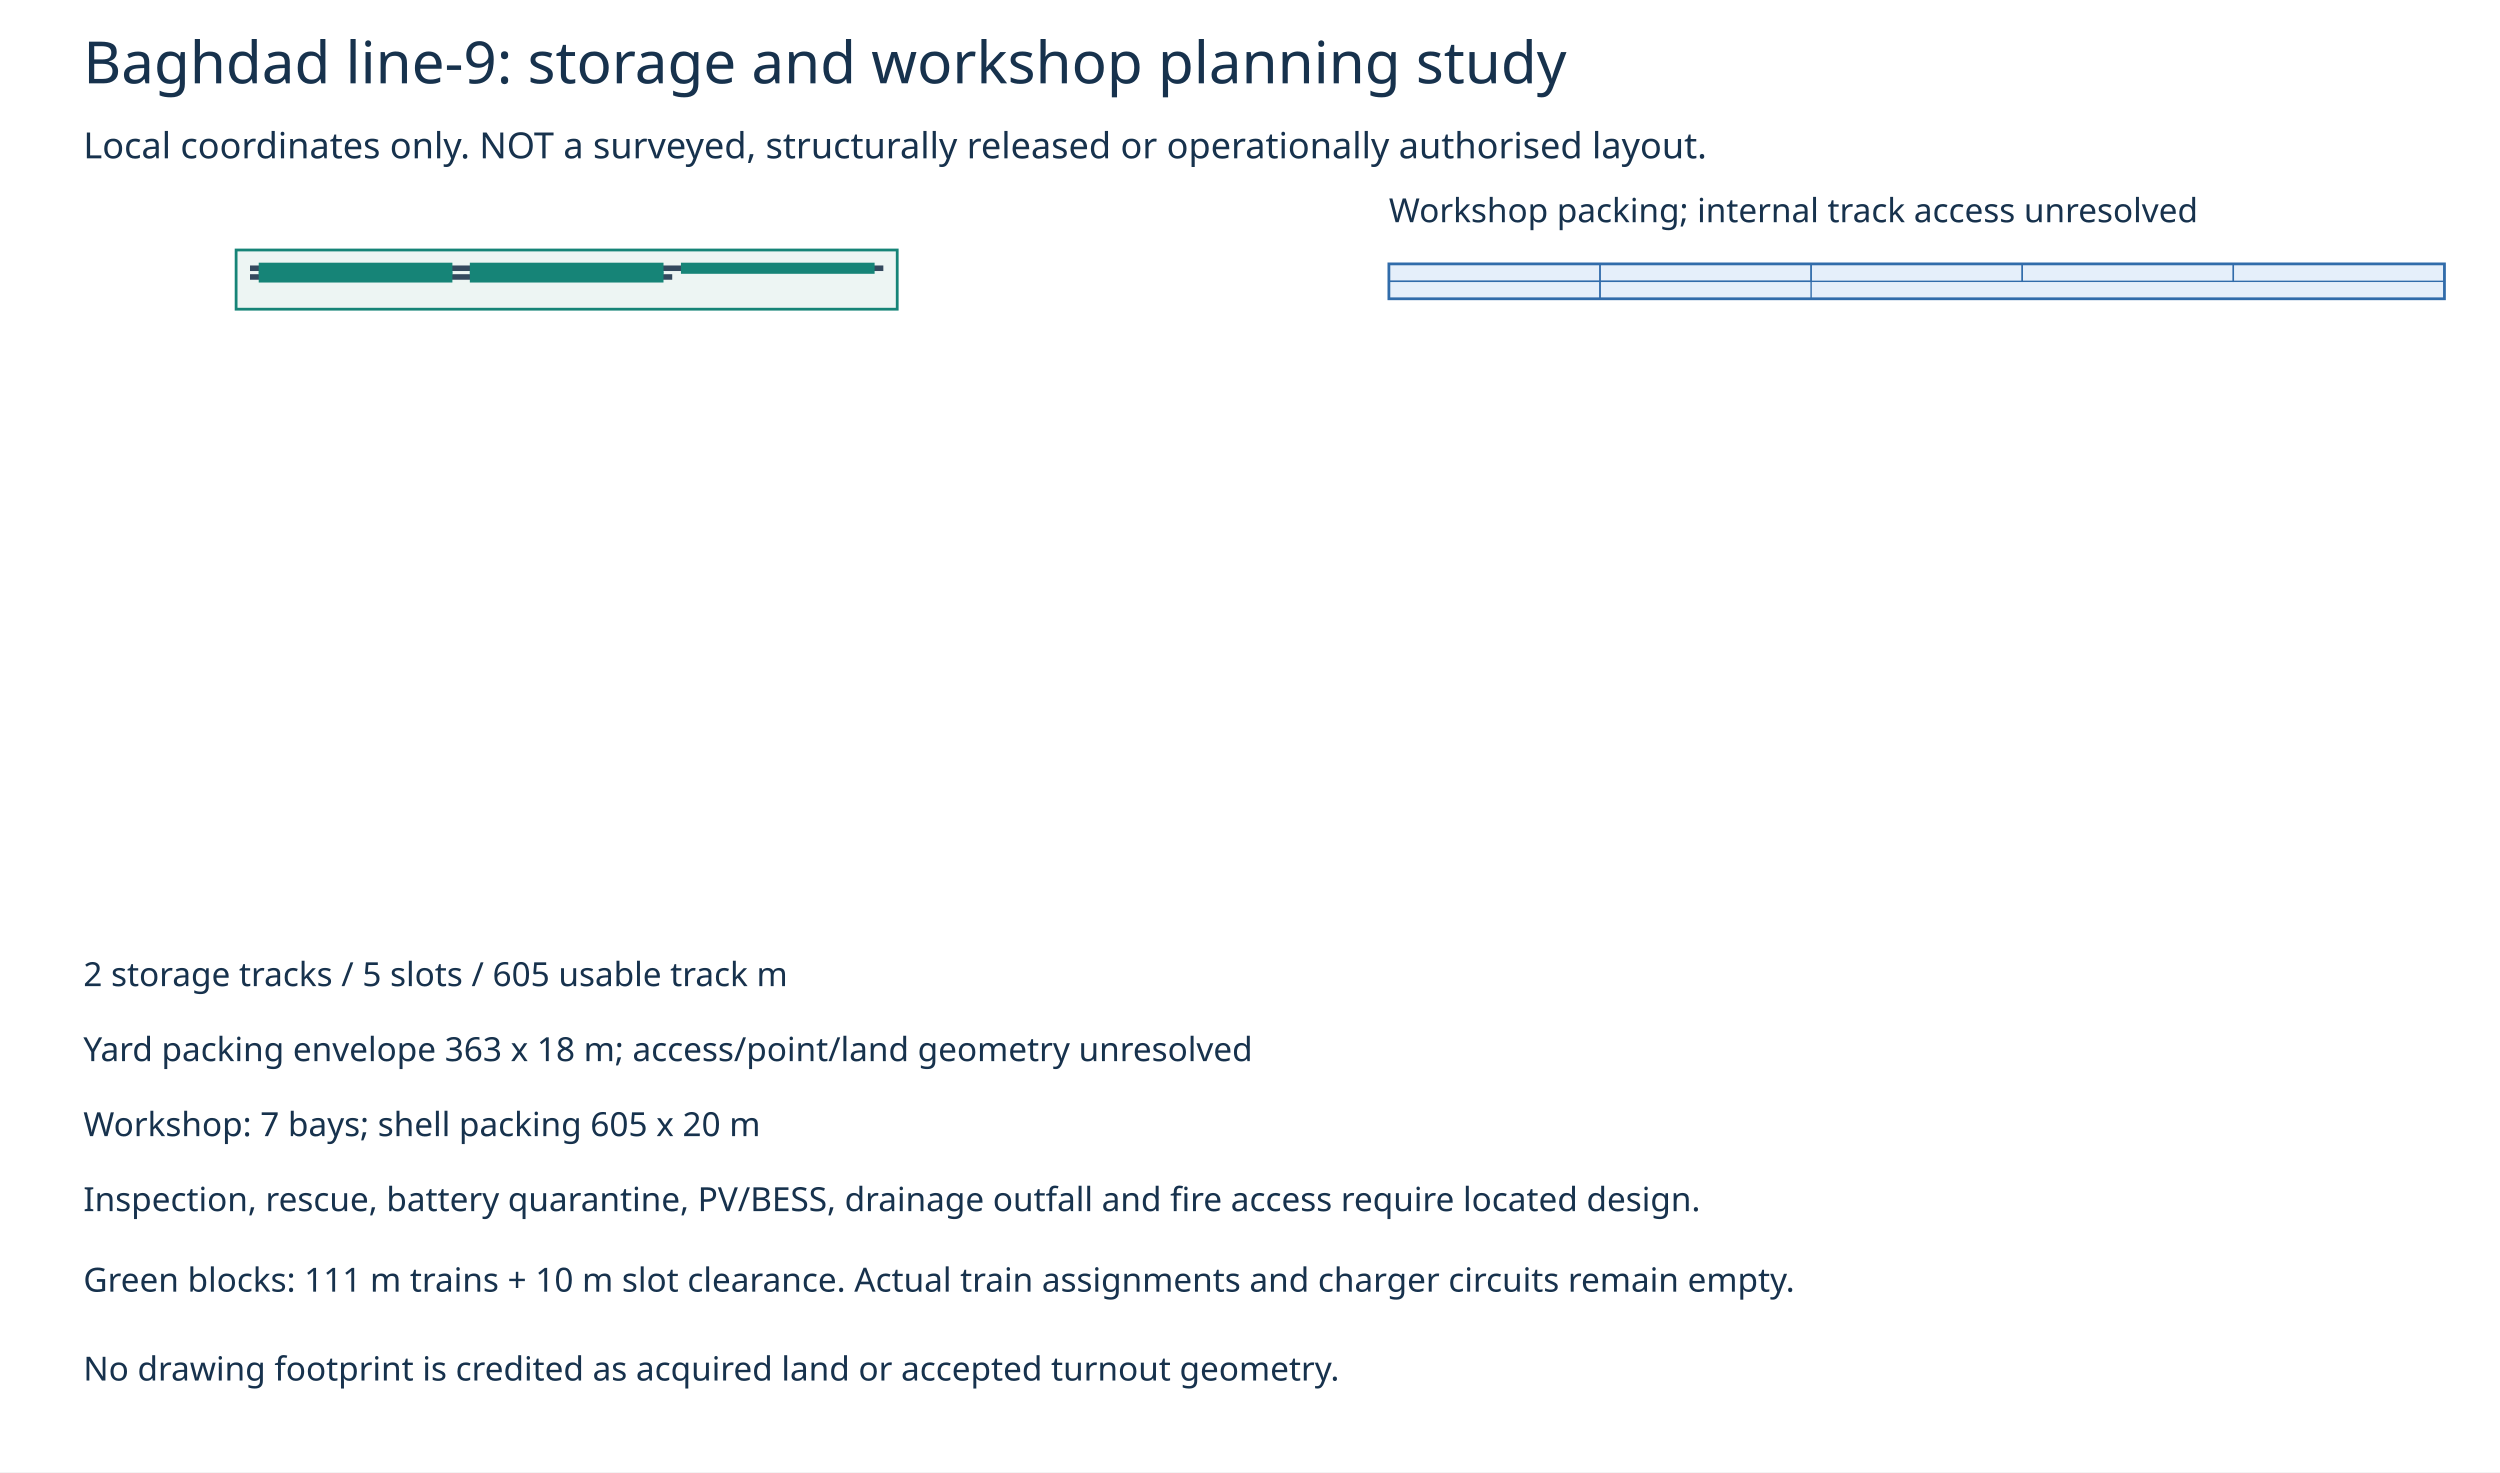
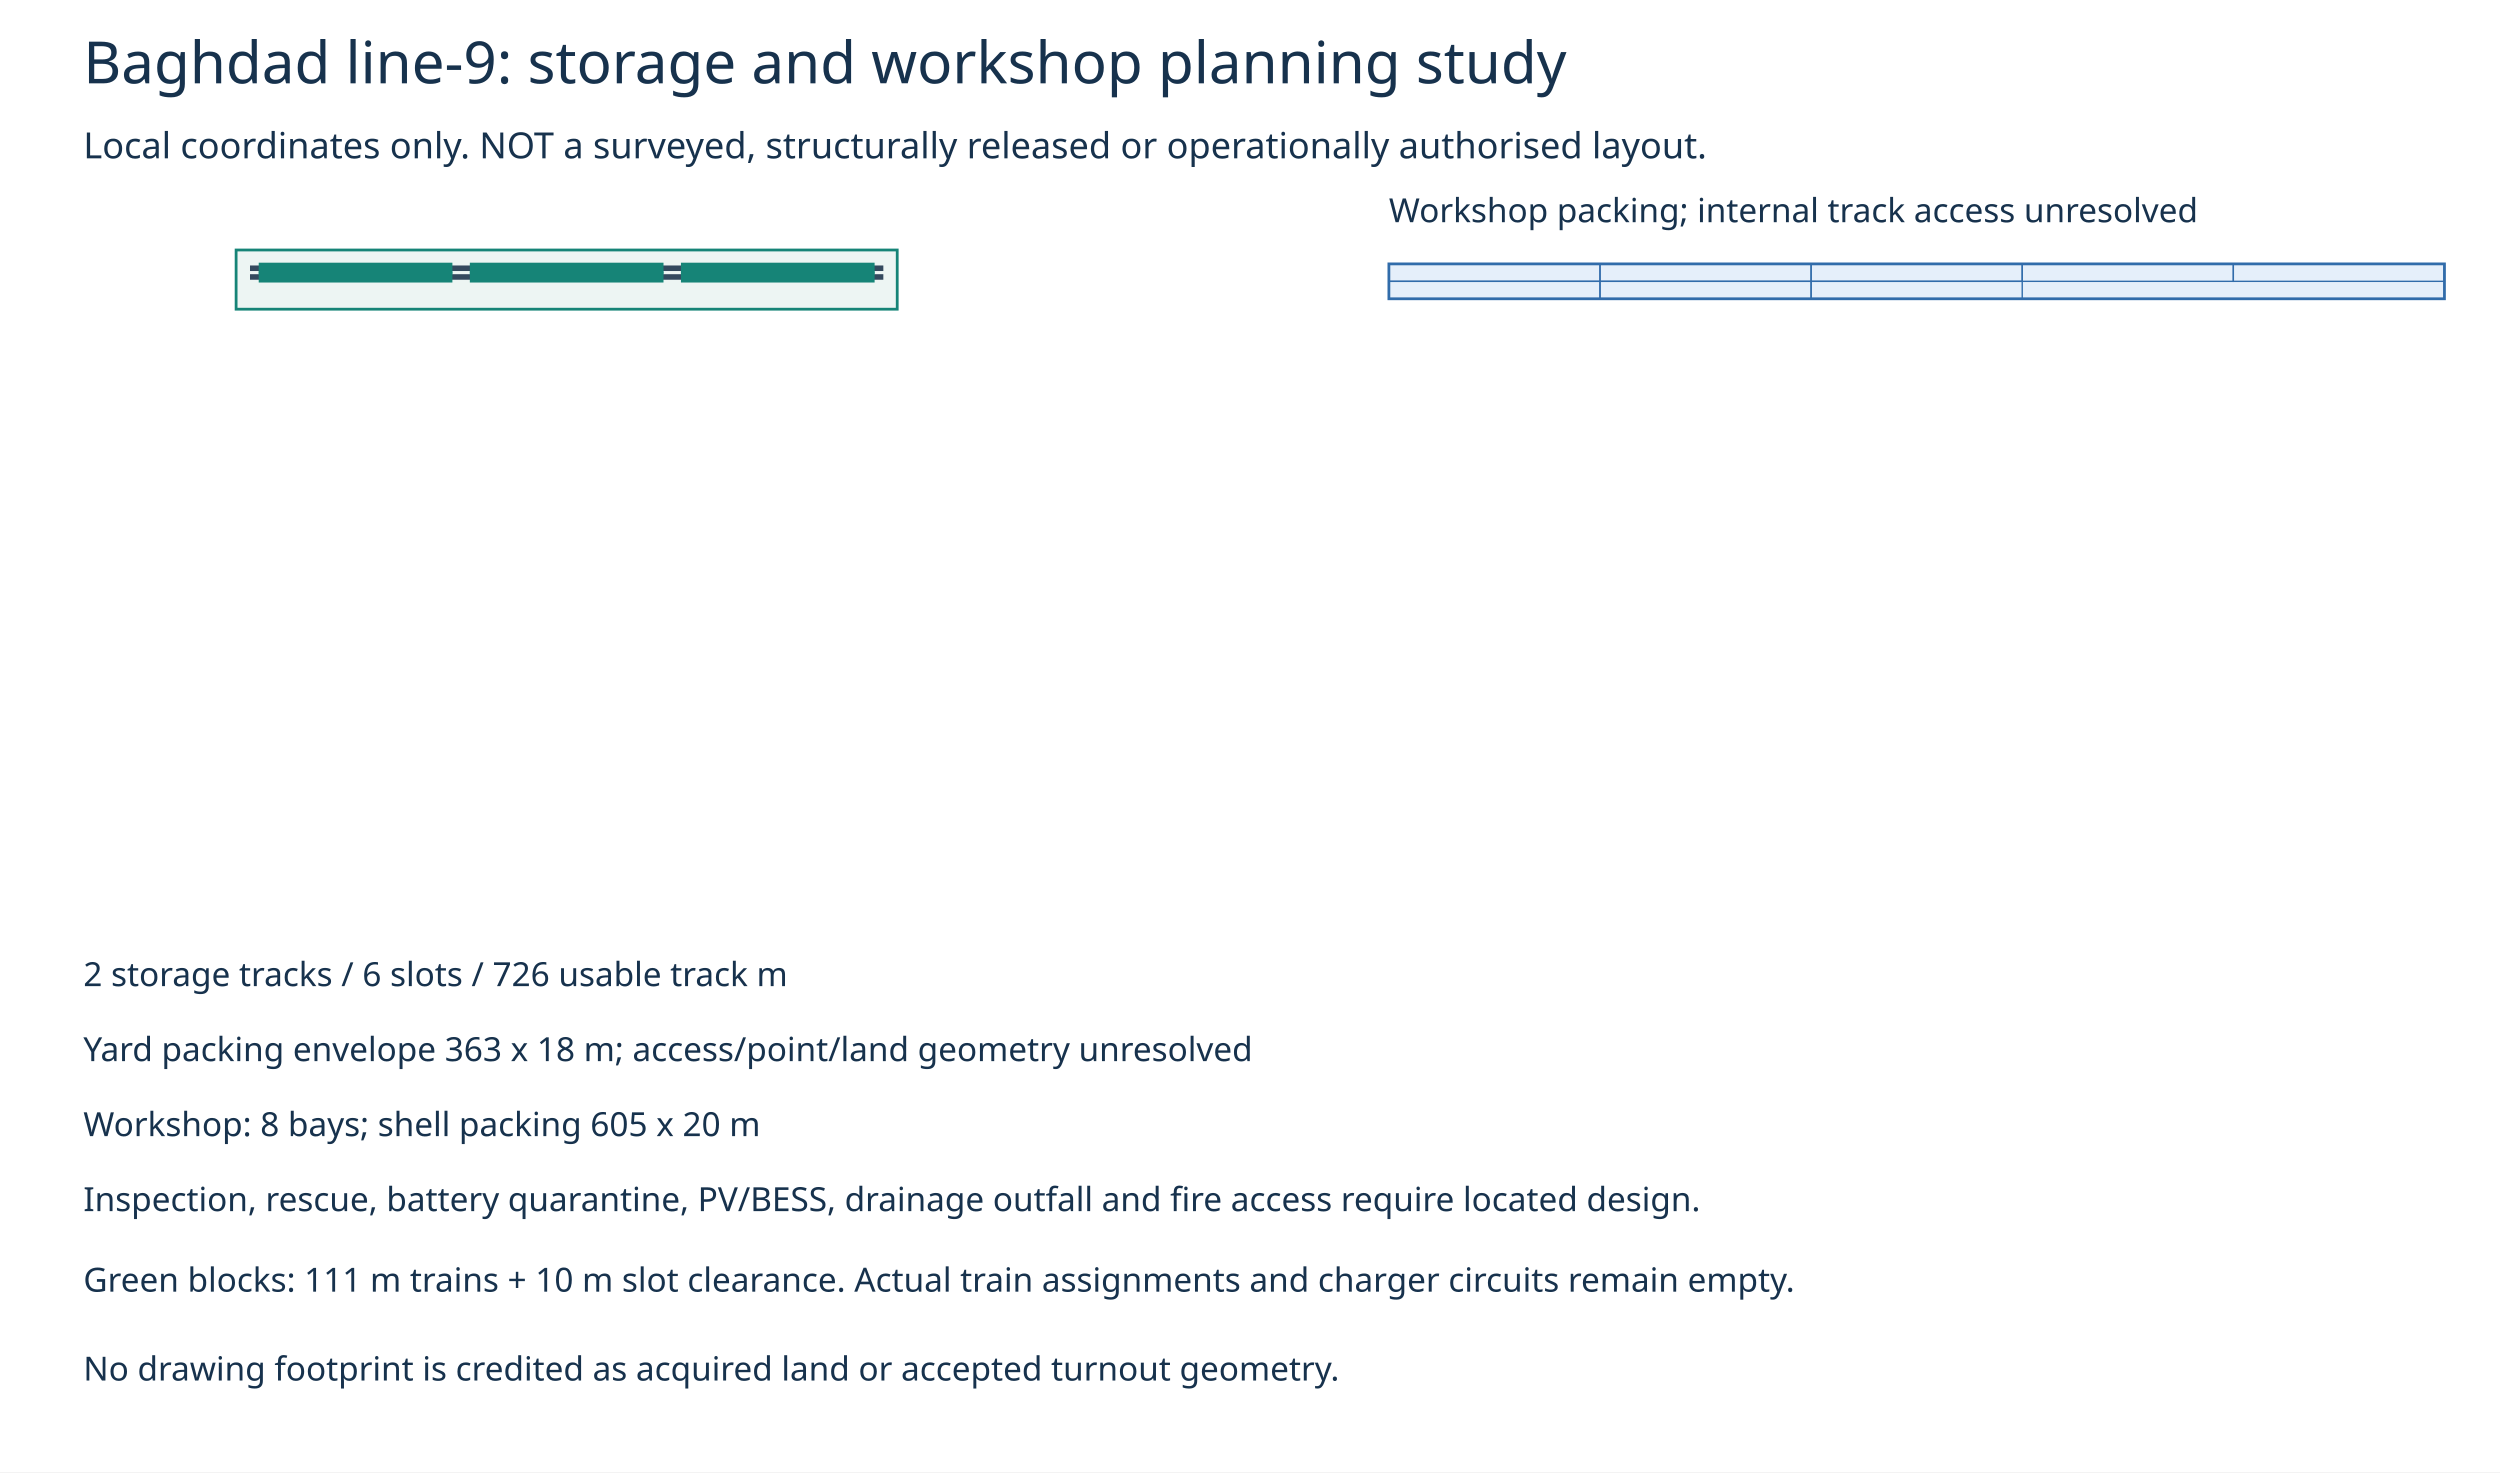
<svg xmlns="http://www.w3.org/2000/svg" width="900" height="530" viewBox="0 0 900 530">
  <rect width="900" height="530" fill="white" />
  <g font-family="sans-serif" fill="#17324d">
    <text x="30" y="30" font-size="21">Baghdad line-9: storage and workshop planning study</text>
    <text x="30" y="57" font-size="13">Local coordinates only. NOT a surveyed, structurally released or operationally authorised layout.</text>
    <rect x="85" y="90" width="238.00" height="21.31" fill="#edf5f3" stroke="#168477" />
    <path d="M90 96.57 H318.00" stroke="#34495e" stroke-width="2" />
    <rect x="93.14" y="94.57" width="69.72" height="4" fill="#168477" />
    <rect x="169.14" y="94.57" width="69.72" height="4" fill="#168477" />
    <rect x="245.14" y="94.57" width="69.72" height="4" fill="#168477" />
-     <path d="M90 99.71 H242.00" stroke="#34495e" stroke-width="2" />
+     <path d="M90 99.71 H318.00" stroke="#34495e" stroke-width="2" />
    <rect x="93.14" y="97.71" width="69.72" height="4" fill="#168477" />
    <rect x="169.14" y="97.71" width="69.72" height="4" fill="#168477" />
+     <rect x="245.14" y="97.71" width="69.72" height="4" fill="#168477" />
    <rect x="500" y="95" width="380.00" height="12.56" fill="#e5effa" stroke="#316caa" />
    <rect x="500.00" y="95.00" width="76.00" height="6.28" fill="none" stroke="#316caa" stroke-width="0.5" />
    <rect x="576.00" y="95.00" width="76.00" height="6.28" fill="none" stroke="#316caa" stroke-width="0.5" />
    <rect x="652.00" y="95.00" width="76.00" height="6.28" fill="none" stroke="#316caa" stroke-width="0.5" />
    <rect x="728.00" y="95.00" width="76.00" height="6.28" fill="none" stroke="#316caa" stroke-width="0.5" />
    <rect x="804.00" y="95.00" width="76.00" height="6.28" fill="none" stroke="#316caa" stroke-width="0.5" />
    <rect x="500.00" y="101.28" width="76.00" height="6.28" fill="none" stroke="#316caa" stroke-width="0.5" />
    <rect x="576.00" y="101.28" width="76.00" height="6.28" fill="none" stroke="#316caa" stroke-width="0.5" />
+     <rect x="652.00" y="101.28" width="76.00" height="6.28" fill="none" stroke="#316caa" stroke-width="0.5" />
    <text x="500" y="80" font-size="12">Workshop packing; internal track access unresolved</text>
-     <text x="30" y="355">2 storage tracks / 5 slots / 605 usable track m</text>
+     <text x="30" y="355">2 storage tracks / 6 slots / 726 usable track m</text>
    <text x="30" y="382">Yard packing envelope 363 x 18 m; access/point/land geometry unresolved</text>
-     <text x="30" y="409">Workshop: 7 bays; shell packing 605 x 20 m</text>
+     <text x="30" y="409">Workshop: 8 bays; shell packing 605 x 20 m</text>
    <text x="30" y="436">Inspection, rescue, battery quarantine, PV/BESS, drainage outfall and fire access require located design.</text>
    <text x="30" y="465">Green blocks: 111 m trains + 10 m slot clearance. Actual train assignments and charger circuits remain empty.</text>
    <text x="30" y="497">No drawing footprint is credited as acquired land or accepted turnout geometry.</text>
  </g>
</svg>
